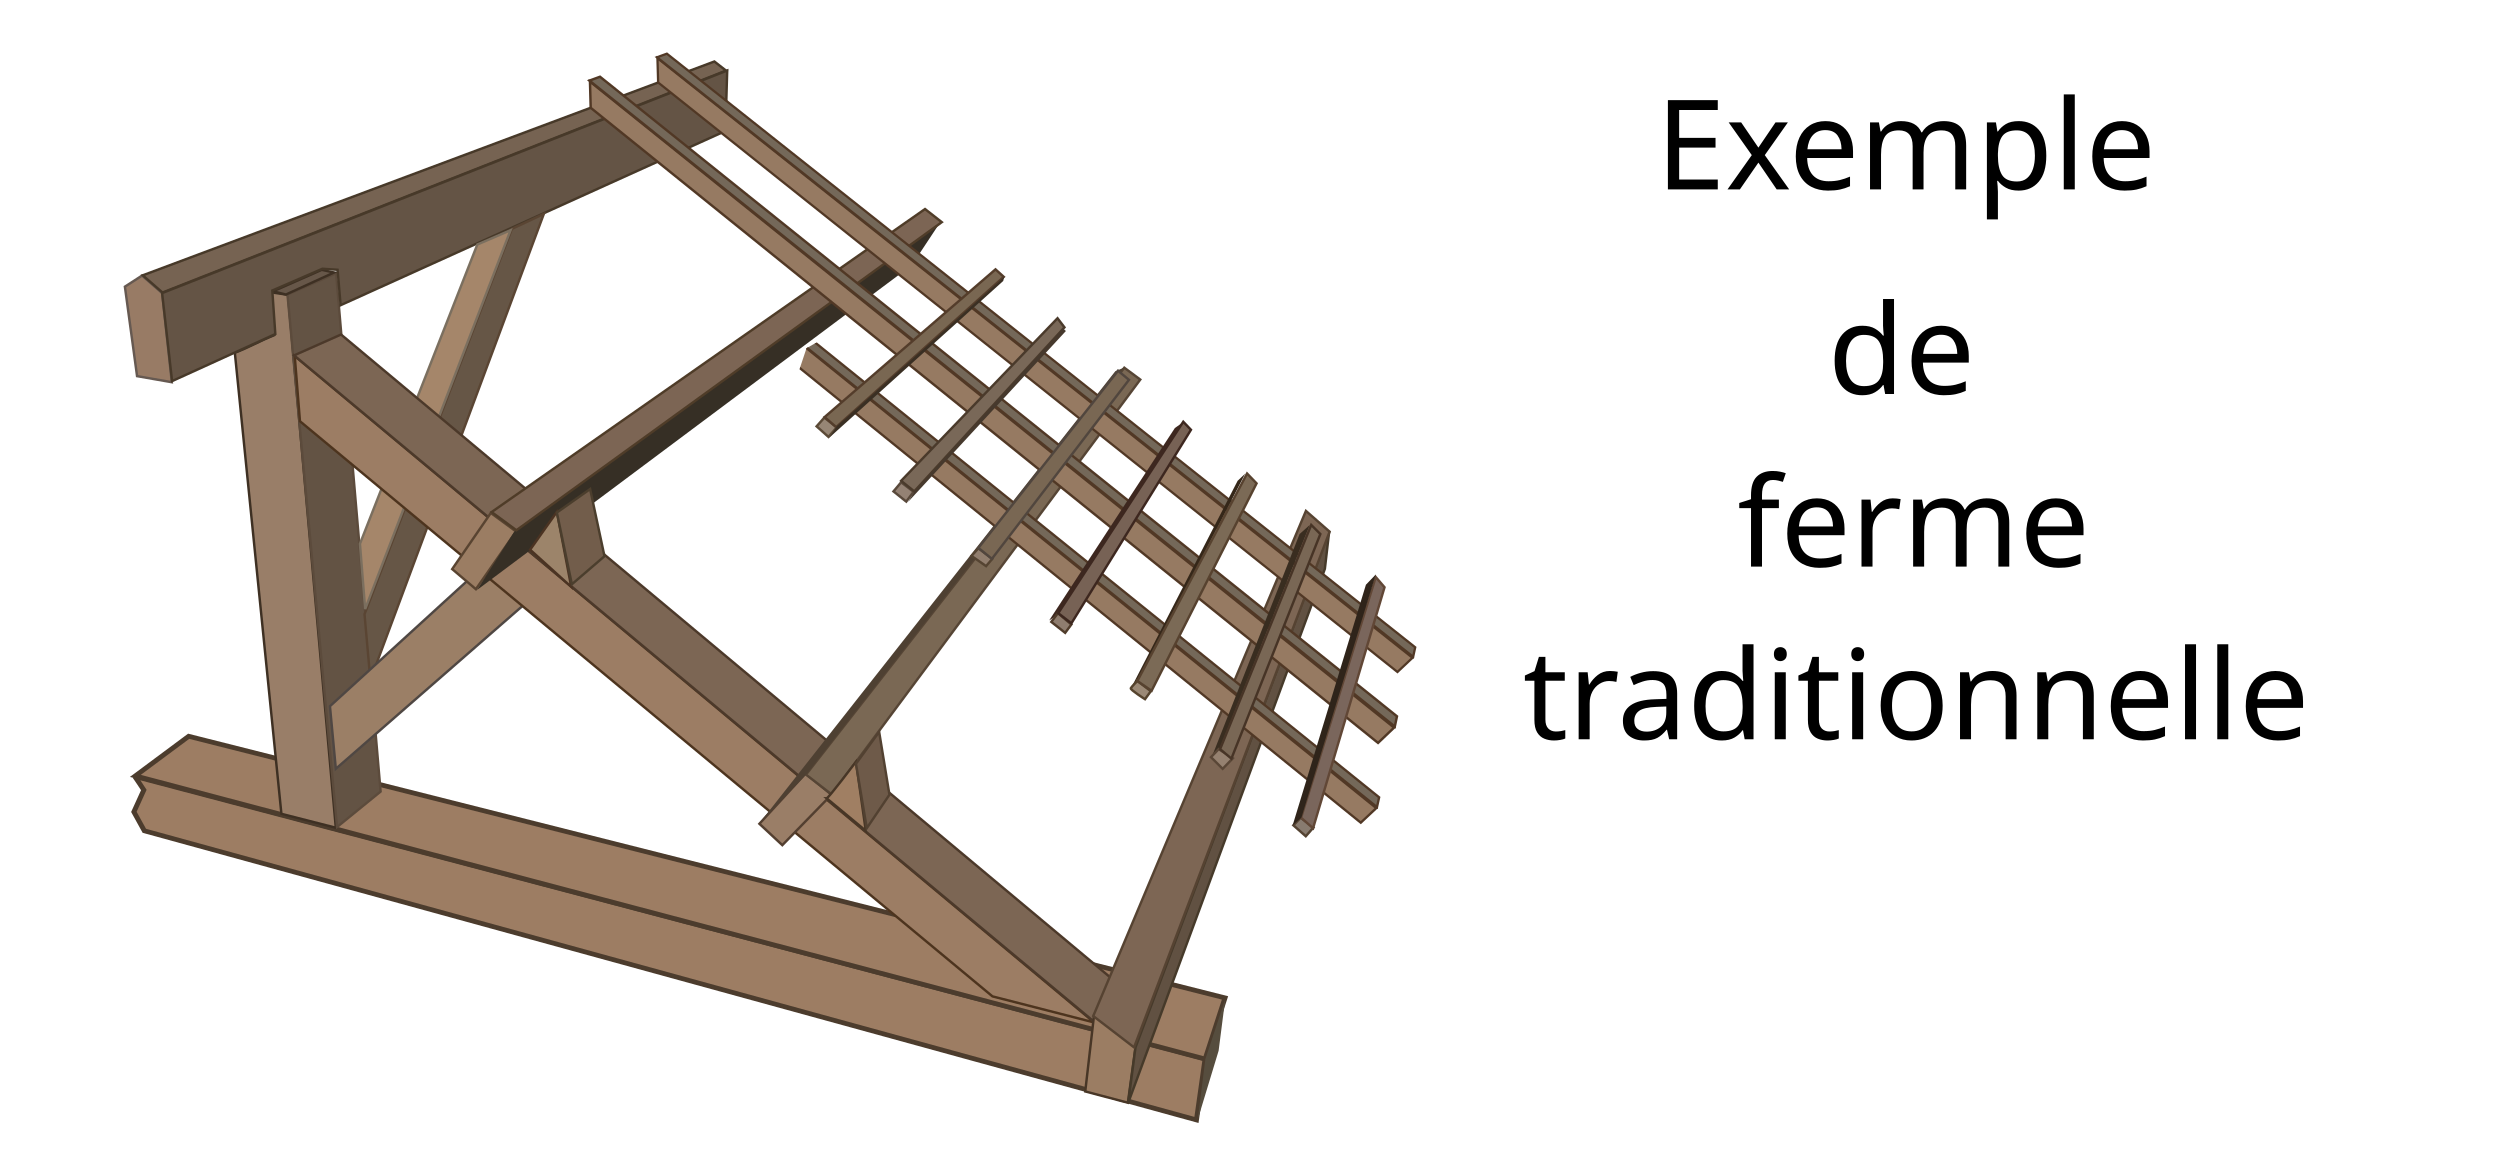
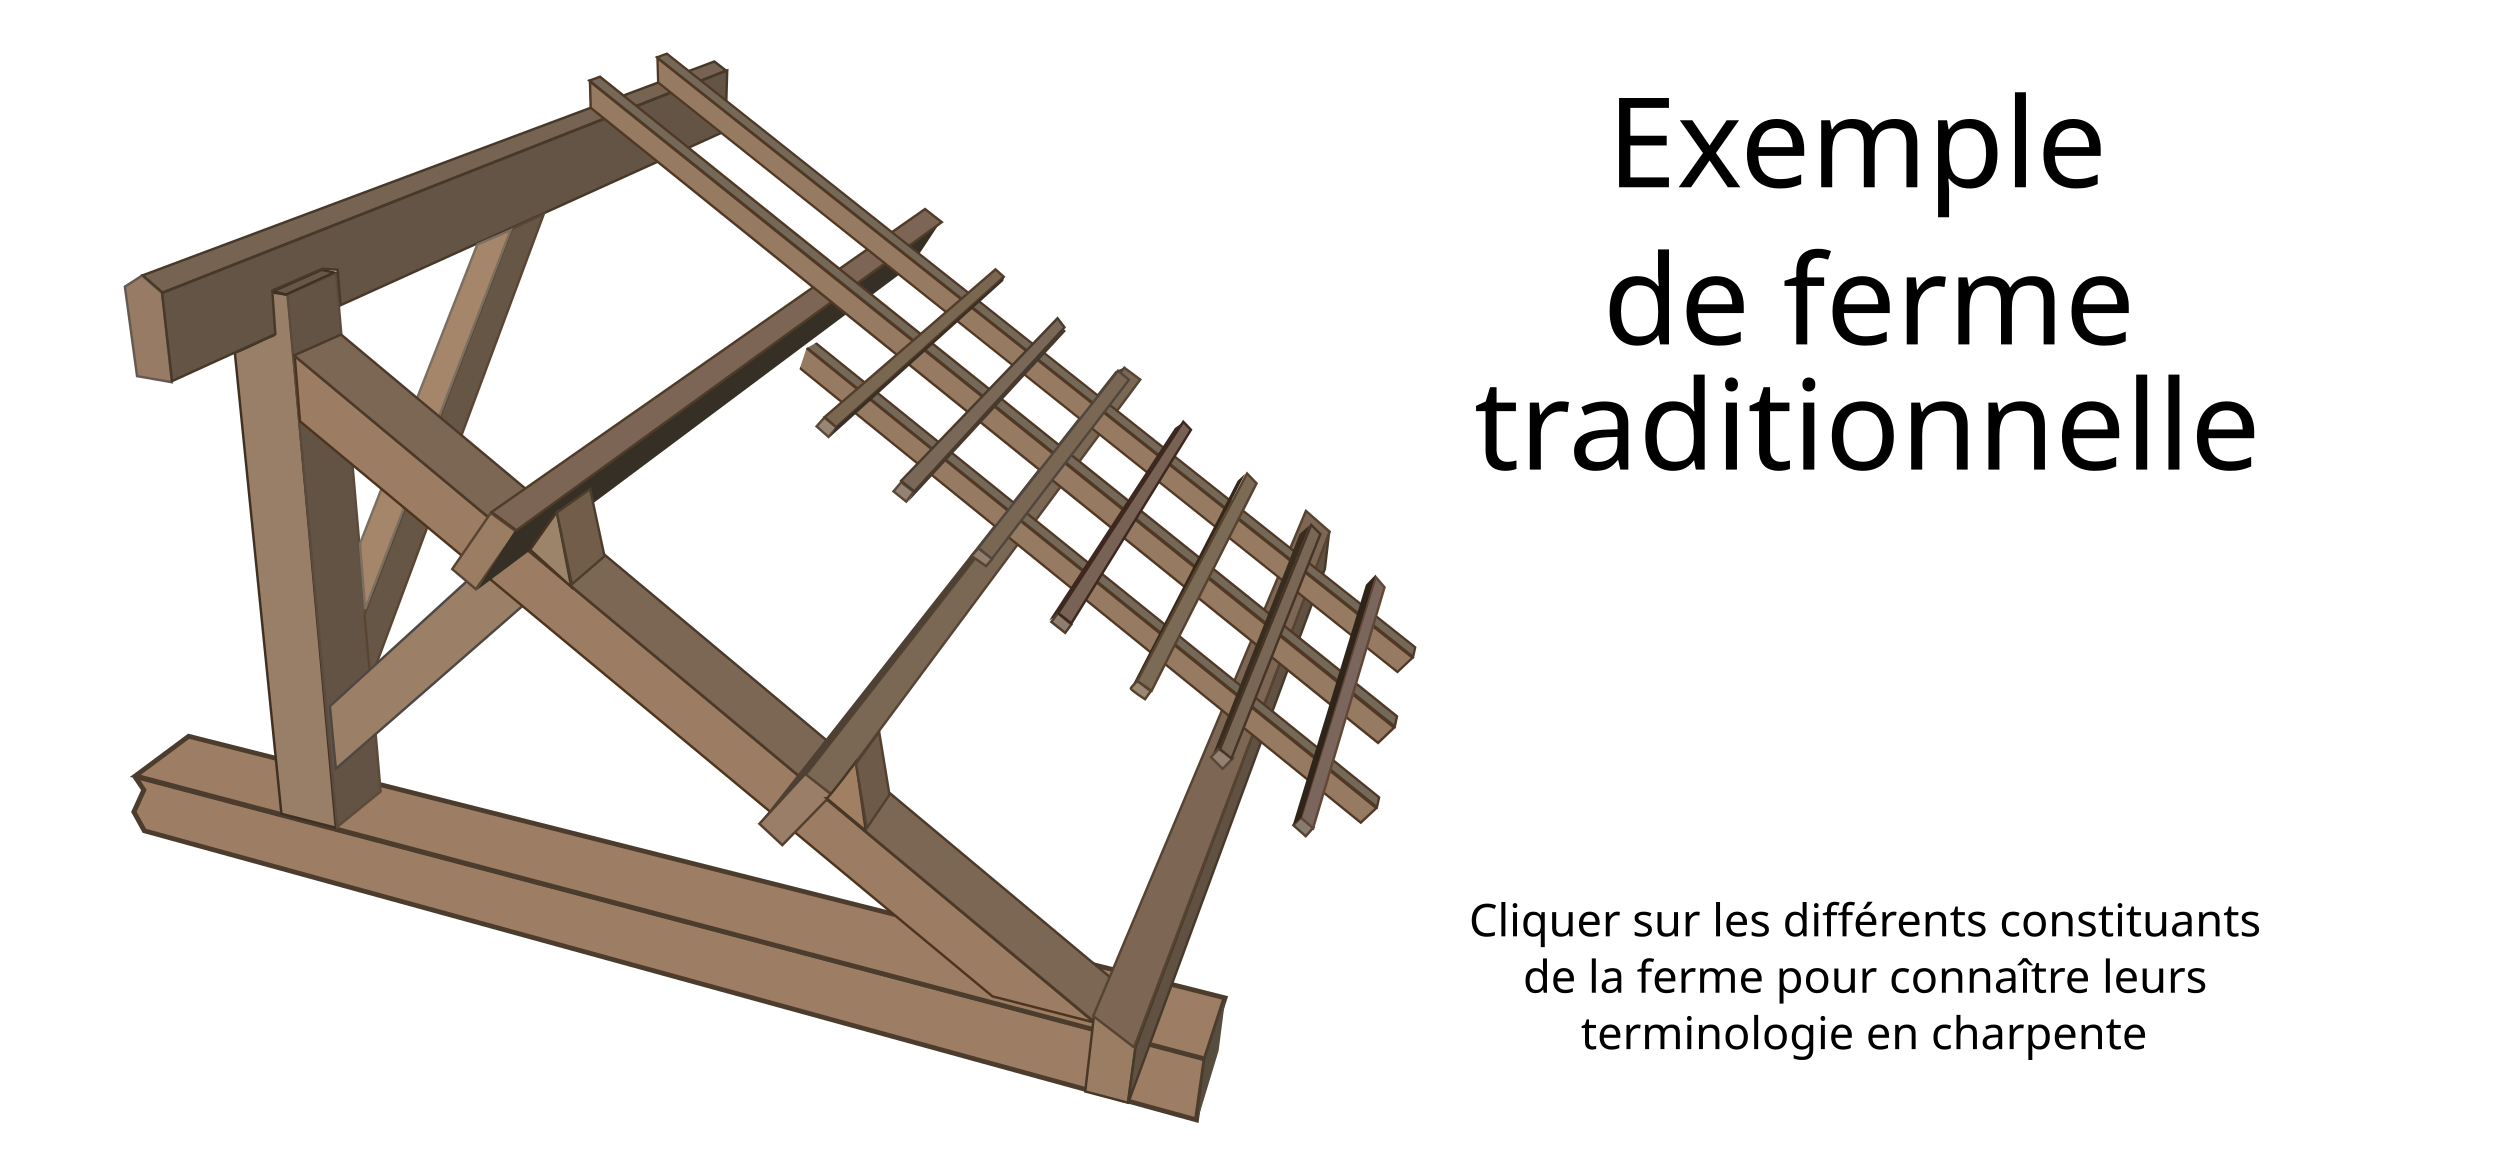
<svg xmlns="http://www.w3.org/2000/svg" width="1920" height="900" viewBox="0 0 508 238.125" version="1.1" id="scene" xml:space="preserve">
  <defs id="defs1">
+     <rect x="1136.582" y="696.299" width="577.26" height="146.761" id="rect5" />
    <rect x="1135.685" y="194.037" width="733.344" height="265.374" id="rect1" />
    <clipPath clipPathUnits="userSpaceOnUse" id="clipPath36">
      <path style="fill:#746859;fill-opacity:1;stroke:#513825;stroke-width:0.5;stroke-opacity:1" d="m 167.235,68.861 -3.349,1.884 -3.349,10.047 115.955,91.676 8.163,-11.93 z" id="path37" />
    </clipPath>
    <rect x="1135.685" y="194.037" width="733.344" height="265.374" id="rect2" />
    <rect x="1135.685" y="194.037" width="733.344" height="265.374" id="rect3" />
    <rect x="1135.685" y="194.037" width="733.344" height="265.374" id="rect4" />
  </defs>
  <g id="layer2" style="display:inline">
    <g id="g1" transform="matrix(2.012956,0,0,1.942139,-0.8961026,0.8928521)">
      <path style="fill:#9d7d63;fill-opacity:1;stroke:#4c3c2d;stroke-width:0.5;stroke-opacity:1" d="m 14.012,80.756 c 0.103,0.077 0.951,1.44 0.951,1.44 l -1.003,2.288 1.054,1.98 106.209,30.251 0.873,-6.399 z" id="path1" />
      <path style="fill:#9d7d63;fill-opacity:1;stroke:#4c3c2d;stroke-width:0.5;stroke-opacity:1" d="m 14.108,80.719 5.381,-4.145 104.615,27.373 -2.005,6.402 z" id="entrait" />
      <path style="fill:#564d3e;fill-opacity:1;stroke:none;stroke-width:0.5;stroke-opacity:1" d="m 121.353,116.674 2.108,-7.199 0.668,-5.399 -2.005,6.273 z" id="path3" />
    </g>
  </g>
  <g id="poincon" style="display:inline">
    <path style="fill:#997e68;fill-opacity:1;stroke:#3e3023;stroke-width:0.5;stroke-opacity:1" d="M 57.18,165.369 47.718,71.68 c 2.756,-1.044 5.291,-2.494 8.022,-3.599 l -0.72,-8.69 3.497,0.514 9.719,108.292 z" id="path8" />
    <path style="fill:#635344;fill-opacity:1;stroke:#5c4b3c;stroke-width:0.5;stroke-opacity:1" d="M 68.492,168.043 58.414,59.854 68.287,55.534 77.337,160.844 Z" id="path2" />
    <path style="fill:#675749;fill-opacity:1;stroke:#3e3023;stroke-width:0.5;stroke-opacity:1" d="m 55.485,59.194 2.618,0.654 9.782,-4.479 -2.51,-0.539 z" id="path4" />
  </g>
  <g id="panne_faitire" style="display:inline">
    <path style="fill:#987b65;fill-opacity:1;stroke:#665951;stroke-width:0.5;stroke-opacity:1" d="m 34.906,77.665 -7.054,-1.236 -2.472,-18.18 3.491,-2.254 4.072,3.563 z" id="path11" />
    <path style="fill:#766352;fill-opacity:1;stroke:#473929;stroke-width:0.5;stroke-opacity:1" d="m 29.001,55.946 4.011,3.497 114.514,-45.096 -2.365,-1.851 z" id="path13" />
    <path style="fill:#645445;fill-opacity:1;stroke:#473929;stroke-width:0.5;stroke-opacity:1" d="m 34.966,77.44 20.98,-9.564 -0.617,-8.844 10.181,-4.422 3.085,0.206 0.617,7.199 78.191,-35.398 0.364,-12.29 -114.825,45.232 z" id="path14" />
  </g>
  <g id="layer5" style="display:inline">
    <path style="fill:#665646;fill-opacity:1;stroke:#5a4533;stroke-width:0.5;stroke-opacity:1" d="m 74.069,124.817 1.193,13.383 35.246,-94.739 -6.493,3.048 z" id="path15" />
    <path style="fill:#a5866a;fill-opacity:1;stroke:#7b6f5f;stroke-width:0.5;stroke-opacity:1" d="M 74.201,123.757 73.141,110.507 96.992,49.688 103.749,46.773 Z" id="path16" />
  </g>
  <g id="layer6" style="display:inline">
    <path style="fill:#9b7f66;fill-opacity:1;stroke:#4f4743;stroke-width:0.5;stroke-opacity:1" d="m 67.046,143.5 1.193,12.72 38.426,-33.523 -9.143,-7.023 z" id="path17" />
  </g>
  <g id="layer8" style="display:inline">
    <path style="fill:#9c7d64;fill-opacity:1;stroke:#4d341e;stroke-width:0.5;stroke-opacity:1" d="m 59.891,72.346 1.06,13.25 140.717,116.867 20.67,5.3 z" id="path20" />
    <path style="fill:#7c6654;fill-opacity:1;stroke:#4c392a;stroke-width:0.5;stroke-opacity:1" d="m 59.758,72.214 9.54,-4.24 156.485,130.78 -3.445,8.878 z" id="path21" />
  </g>
  <g id="layer11" style="display:inline">
    <path style="fill:#9b7d63;fill-opacity:1;stroke:#594431;stroke-width:0.5;stroke-opacity:1" d="m 99.734,104.234 5.128,3.767 -8.163,11.721 -4.814,-4.081 z" id="path27" />
    <path style="fill:#362f25;fill-opacity:1;stroke:none;stroke-width:0.5;stroke-opacity:1" d="m 104.489,108.041 86.581,-62.9 -5.772,8.732 -88.357,66.008 z" id="path28" />
    <path style="fill:#7c6554;fill-opacity:1;stroke:#4f3c28;stroke-width:0.5;stroke-opacity:1" d="m 104.933,107.745 -5.032,-3.7 88.061,-61.568 3.404,2.664 z" id="path29" />
  </g>
  <g id="layer12" style="display:inline">
    <path style="fill:#9a7e67;fill-opacity:1;stroke:#533f30;stroke-width:0.5;stroke-opacity:1" d="m 163.677,157.188 5.285,4.291 -9.994,10.256 -4.657,-4.343 z" id="path30" />
    <path style="fill:#7a6854;fill-opacity:1;stroke:#564535;stroke-width:0.5;stroke-opacity:1" d="M 169.013,161.444 231.701,77.129 228.456,74.722 163.781,157.397 Z" id="path31" />
    <path style="fill:#4e4032;fill-opacity:1;stroke:none;stroke-width:0.5;stroke-opacity:1" d="m 154.519,167.025 9.523,-9.89 64.323,-82.432 -1.739,0.74 z" id="path32" />
  </g>
  <g id="layer10" style="display:inline">
    <path style="fill:#a07f63;fill-opacity:1;stroke:#473626;stroke-width:0.5;stroke-opacity:1" d="m 167.967,162.211 7.954,6.593 -1.988,-14.023 c 0,0 -5.756,7.64 -5.965,7.43 z" id="path25" />
    <path style="fill:#6e5a49;fill-opacity:1;stroke:#524131;stroke-width:0.5;stroke-opacity:1" d="m 173.933,155.2 4.709,-6.488 2.093,12.768 -4.605,6.802 z" id="path26" />
  </g>
  <g id="layer7" style="display:inline">
    <path style="fill:#9c846a;fill-opacity:1;stroke:#4b3322;stroke-width:0.5;stroke-opacity:1" d="m 107.724,111.699 8.348,7.553 -2.915,-15.238 z" id="path18" />
    <path style="fill:#725d4b;fill-opacity:1;stroke:#4b3e2d;stroke-width:0.5;stroke-opacity:1" d="m 113.157,104.147 6.758,-4.77 2.915,13.648 -6.625,5.698 z" id="path19" />
  </g>
  <g id="layer9" style="display:inline">
    <path style="fill:#9b7d63;fill-opacity:1;stroke:#483626;stroke-width:0.5;stroke-opacity:1" d="m 222.298,206.387 -1.776,15.392 8.658,2.294 1.554,-11.248 z" id="path22" />
    <path style="fill:#615142;fill-opacity:1;stroke:#463a2a;stroke-width:0.5;stroke-opacity:1" d="m 229.254,224.074 c 0.222,-0.592 39.96,-108.485 39.96,-108.485 l 0.888,-7.696 -39.368,104.933 z" id="path23" />
    <path style="fill:#7d6654;fill-opacity:1;stroke:#564332;stroke-width:0.5;stroke-opacity:1" d="m 222.15,206.461 8.288,6.364 39.738,-104.785 -4.81,-4.218 z" id="path24" />
  </g>
  <g id="layer13" style="display:inline">
    <path style="fill:#967a62;fill-opacity:1;stroke:#513825;stroke-width:0.5;stroke-opacity:1" d="m 119.881,16.576 0.148,5.328 159.989,129.057 3.256,-3.108 z" id="path33" />
    <path style="fill:#746859;fill-opacity:1;stroke:#513825;stroke-width:0.5;stroke-opacity:1" d="m 119.775,16.378 2.145,-0.785 161.946,129.966 -0.444,2.072 z" id="path34" />
  </g>
  <g id="layer14" style="display:inline">
    <path style="fill:#967a62;fill-opacity:1;stroke:#513825;stroke-width:0.467;stroke-opacity:1" d="m 133.594,11.821 0.139,4.945 150.227,119.783 3.057,-2.885 z" id="path33-8" />
    <path style="fill:#746859;fill-opacity:1;stroke:#513825;stroke-width:0.467;stroke-opacity:1" d="m 133.494,11.637 2.014,-0.728 152.064,120.626 -0.417,1.923 z" id="path34-8" />
  </g>
  <g id="layer15" style="display:inline">
    <g id="g34" clip-path="url(#clipPath36)">
      <path style="display:inline;fill:#967a62;fill-opacity:1;stroke:#513825;stroke-width:0.48;stroke-opacity:1" d="m 122.936,37.699 0.116,5.1 153.455,124.37 3.152,-2.957 z" id="path33-8-5" />
      <path style="display:inline;fill:#746859;fill-opacity:1;stroke:#513825;stroke-width:0.48;stroke-opacity:1" d="m 122.835,37.509 2.07,-0.74 155.335,125.25 -0.438,1.981 z" id="path34-8-1" />
    </g>
  </g>
  <g id="layer16">
    <path style="fill:#978675;fill-opacity:1;stroke:#5b4a37;stroke-width:0.5;stroke-opacity:1" d="m 167.505,84.853 2.514,1.99 -1.676,1.938 -2.409,-2.148 z" id="path38" />
    <path style="fill:#796752;fill-opacity:1;stroke:#543d2b;stroke-width:0.5;stroke-opacity:1" d="m 167.558,84.748 34.727,-30.013 1.676,1.519 -34.046,30.536 z" id="path39" />
    <path style="fill:#3a2f23;fill-opacity:1;stroke:none;stroke-width:0.5;stroke-opacity:1" d="m 204.065,56.254 -0.21,0.838 -35.408,31.898 1.571,-2.357 z" id="path40" />
  </g>
  <g id="layer17">
    <path style="fill:#948274;fill-opacity:1;stroke:#59493b;stroke-width:0.5;stroke-opacity:1" d="m 183.111,98 2.519,1.926 -1.481,2 -2.593,-2.074 z" id="path41" />
    <path style="fill:#796858;fill-opacity:1;stroke:#4a3a2b;stroke-width:0.5;stroke-opacity:1" d="m 183.111,97.703 31.778,-33.037 1.407,1.852 -30.518,33.333 z" id="path42" />
    <path style="fill:#46392d;fill-opacity:1;stroke:none;stroke-width:0.5;stroke-opacity:1" d="m 184.518,102 32.074,-34.741 -0.593,-0.519 -30.222,33.185 z" id="path43" />
  </g>
  <g id="layer18">
    <path style="fill:#917e6e;fill-opacity:1;stroke:#554432;stroke-width:0.5;stroke-opacity:1" d="m 198.814,111.407 2.815,2.148 -1.259,1.481 -2.963,-2.074 z" id="path44" />
    <path style="fill:#796753;fill-opacity:1;stroke:#51463e;stroke-width:0.5;stroke-opacity:1" d="m 198.814,111.333 28.37,-36 2.222,1.852 -27.852,36.37 z" id="path45" />
  </g>
  <g id="layer19">
    <path style="fill:#3d271f;fill-opacity:1;stroke:none;stroke-width:0.5;stroke-opacity:1" d="m 213.185,126.074 25.555,-39.111 1.704,-1.185 -25.185,38.963 z" id="path48" />
    <path style="fill:#8f7d6f;fill-opacity:1;stroke:#503c2b;stroke-width:0.5;stroke-opacity:1" d="m 214.962,124.592 2.741,2.296 -1.259,1.704 -2.815,-2.222 z" id="path46" />
    <path style="fill:#776255;fill-opacity:1;stroke:#3d271f;stroke-width:0.5;stroke-opacity:1" d="m 215.036,124.592 25.407,-38.889 1.556,1.63 -24.296,39.333 z" id="path47" />
  </g>
  <g id="layer20" style="display:inline">
    <path style="fill:#352719;fill-opacity:1;stroke:none;stroke-width:0.5;stroke-opacity:1" d="m 231.259,138.592 -1.407,1.185 21.63,-42.074 1.556,-1.481 z" id="path51" />
    <path style="fill:#9b8976;fill-opacity:1;stroke:#55432d;stroke-width:0.5;stroke-opacity:1" d="m 231.11,138.37 2.741,2.074 -1.185,1.63 c 0,0 -3.037,-1.926 -2.889,-2.222 0.148,-0.296 1.333,-1.481 1.333,-1.481 z" id="path49" />
    <path style="fill:#7b6a56;fill-opacity:1;stroke:#57422f;stroke-width:0.5;stroke-opacity:1" d="m 231.11,138.37 22.296,-42.148 1.926,2 -21.333,42.148 z" id="path50" />
  </g>
  <g id="layer21">
    <path style="fill:#392d20;fill-opacity:1;stroke:none;stroke-width:0.5;stroke-opacity:1" d="m 247.777,152.296 -1.556,1.556 17.852,-45.333 2.074,-1.852 z" id="path54" />
    <path style="fill:#958170;fill-opacity:1;stroke:#5a4737;stroke-width:0.5;stroke-opacity:1" d="m 247.629,152.222 2.889,1.852 -2.074,2.148 -2.37,-2.37 z" id="path52" />
    <path style="fill:#796755;fill-opacity:1;stroke:#473426;stroke-width:0.5;stroke-opacity:1" d="m 247.925,152.222 18.518,-45.555 1.852,1.852 -18.074,45.629 z" id="path53" />
  </g>
  <g id="layer22">
    <path style="fill:#887b6f;fill-opacity:1;stroke:#544332;stroke-width:0.5;stroke-opacity:1" d="m 264.296,166.148 2.593,2 -1.556,1.778 -2.518,-2.222 z" id="path55" />
    <path style="fill:#7a665c;fill-opacity:1;stroke:#614736;stroke-width:0.5;stroke-opacity:1" d="m 264.37,166.148 15.185,-48.889 1.778,2.074 -14.518,48.963 z" id="path56" />
    <path style="fill:#2f241a;fill-opacity:1;stroke:none;stroke-width:0.5;stroke-opacity:1" d="m 264.444,166.148 -1.778,1.556 14.889,-48.889 2,-2.074 z" id="path57" />
  </g>
  <g id="titre">
-     <text xml:space="preserve" transform="matrix(0.2645833,0,0,0.2645833,-12.02427,-34.33183)" id="text1" style="font-size:96px;line-height:1.25;font-family:'Book Antiqua';-inkscape-font-specification:'Book Antiqua, Normal';text-align:center;white-space:pre;shape-inside:url(#rect1);display:inline">
-       <tspan x="1317.084" y="275.192" id="tspan5">Exemple</tspan>
+     <text xml:space="preserve" transform="matrix(0.2645833,0,0,0.2645833,-21.94762,-34.76328)" id="text1" style="font-size:96px;line-height:1.25;font-family:'Book Antiqua';-inkscape-font-specification:'Book Antiqua, Normal';text-align:center;white-space:pre;shape-inside:url(#rect1);display:inline">
+       <tspan x="1317.084" y="275.192" id="tspan1">Exemple</tspan>
    </text>
-     <text xml:space="preserve" transform="matrix(0.2645833,0,0,0.2645833,-12.25372,7.250698)" id="text2" style="font-size:96px;line-height:1.25;font-family:'Book Antiqua';-inkscape-font-specification:'Book Antiqua, Normal';text-align:center;white-space:pre;shape-inside:url(#rect2);display:inline">
-       <tspan x="1450.045" y="275.192" id="tspan6">de</tspan>
+     <text xml:space="preserve" transform="matrix(0.2645833,0,0,0.2645833,-22.17706,-2.826448)" id="text3" style="font-size:96px;line-height:1.25;font-family:'Book Antiqua';-inkscape-font-specification:'Book Antiqua, Normal';text-align:center;white-space:pre;shape-inside:url(#rect3);display:inline">
+       <tspan x="1314.74" y="275.192" id="tspan2">de ferme</tspan>
    </text>
-     <text xml:space="preserve" transform="matrix(0.2645833,0,0,0.2645833,-11.83824,42.322)" id="text3" style="font-size:96px;line-height:1.25;font-family:'Book Antiqua';-inkscape-font-specification:'Book Antiqua, Normal';text-align:center;white-space:pre;shape-inside:url(#rect3);display:inline">
-       <tspan x="1379.053" y="275.192" id="tspan7">ferme</tspan>
+     <text xml:space="preserve" transform="matrix(0.2645833,0,0,0.2645833,-21.89181,22.61156)" id="text4" style="font-size:96px;line-height:1.25;font-family:'Book Antiqua';-inkscape-font-specification:'Book Antiqua, Normal';text-align:center;white-space:pre;shape-inside:url(#rect4);display:inline">
+       <tspan x="1214.826" y="275.192" id="tspan3">traditionnelle</tspan>
    </text>
-     <text xml:space="preserve" transform="matrix(0.2645833,0,0,0.2645833,-11.96846,77.4057)" id="text4" style="font-size:96px;line-height:1.25;font-family:'Book Antiqua';-inkscape-font-specification:'Book Antiqua, Normal';text-align:center;white-space:pre;shape-inside:url(#rect4);display:inline">
-       <tspan x="1214.826" y="275.192" id="tspan8">traditionnelle</tspan>
+     <text xml:space="preserve" transform="matrix(0.2645833,0,0,0.2645833,-2.5887,-1.7258)" id="text5" style="font-size:34.667px;line-height:1.25;font-family:'Book Antiqua';-inkscape-font-specification:'Book Antiqua, Normal';text-align:center;white-space:pre;shape-inside:url(#rect5);display:inline">
+       <tspan x="1137.984" y="725.605" id="tspan4">Cliquer sur les différents constituants </tspan>
+       <tspan x="1179.464" y="768.938" id="tspan5">de la ferme pour connaître leurs </tspan>
+       <tspan x="1223.898" y="812.272" id="tspan6">terminologie en charpente</tspan>
    </text>
  </g>
</svg>
